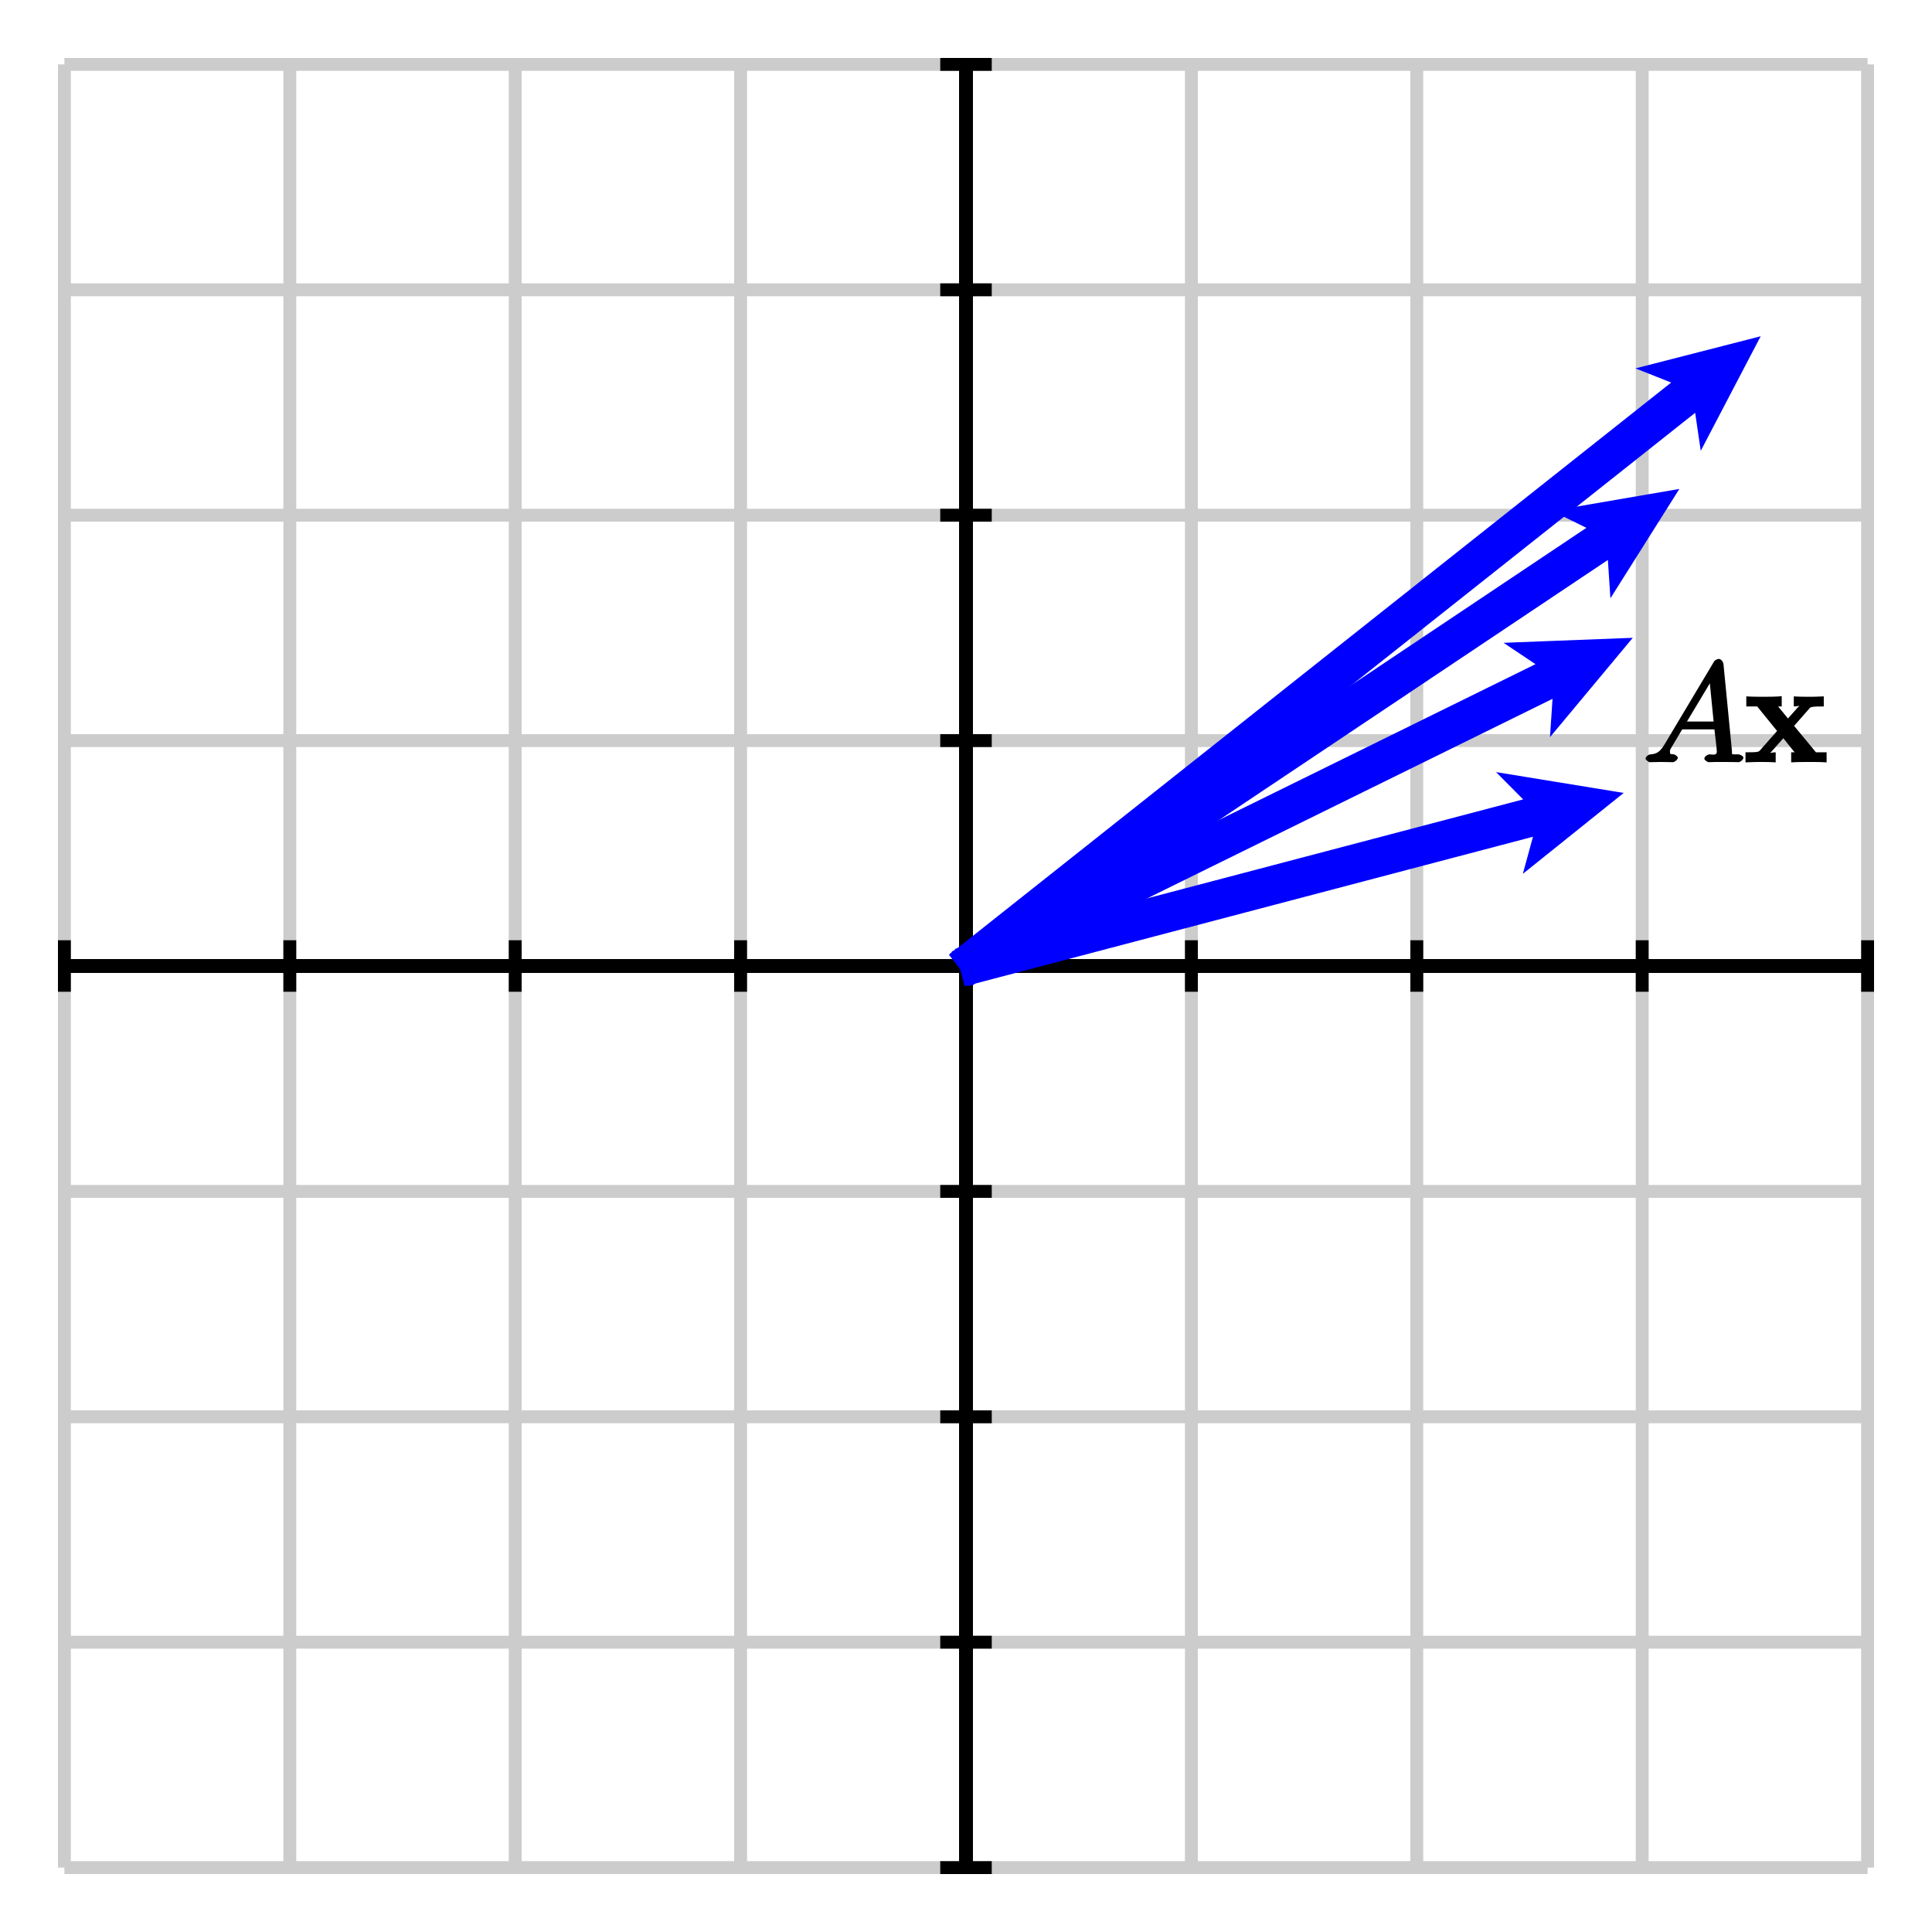
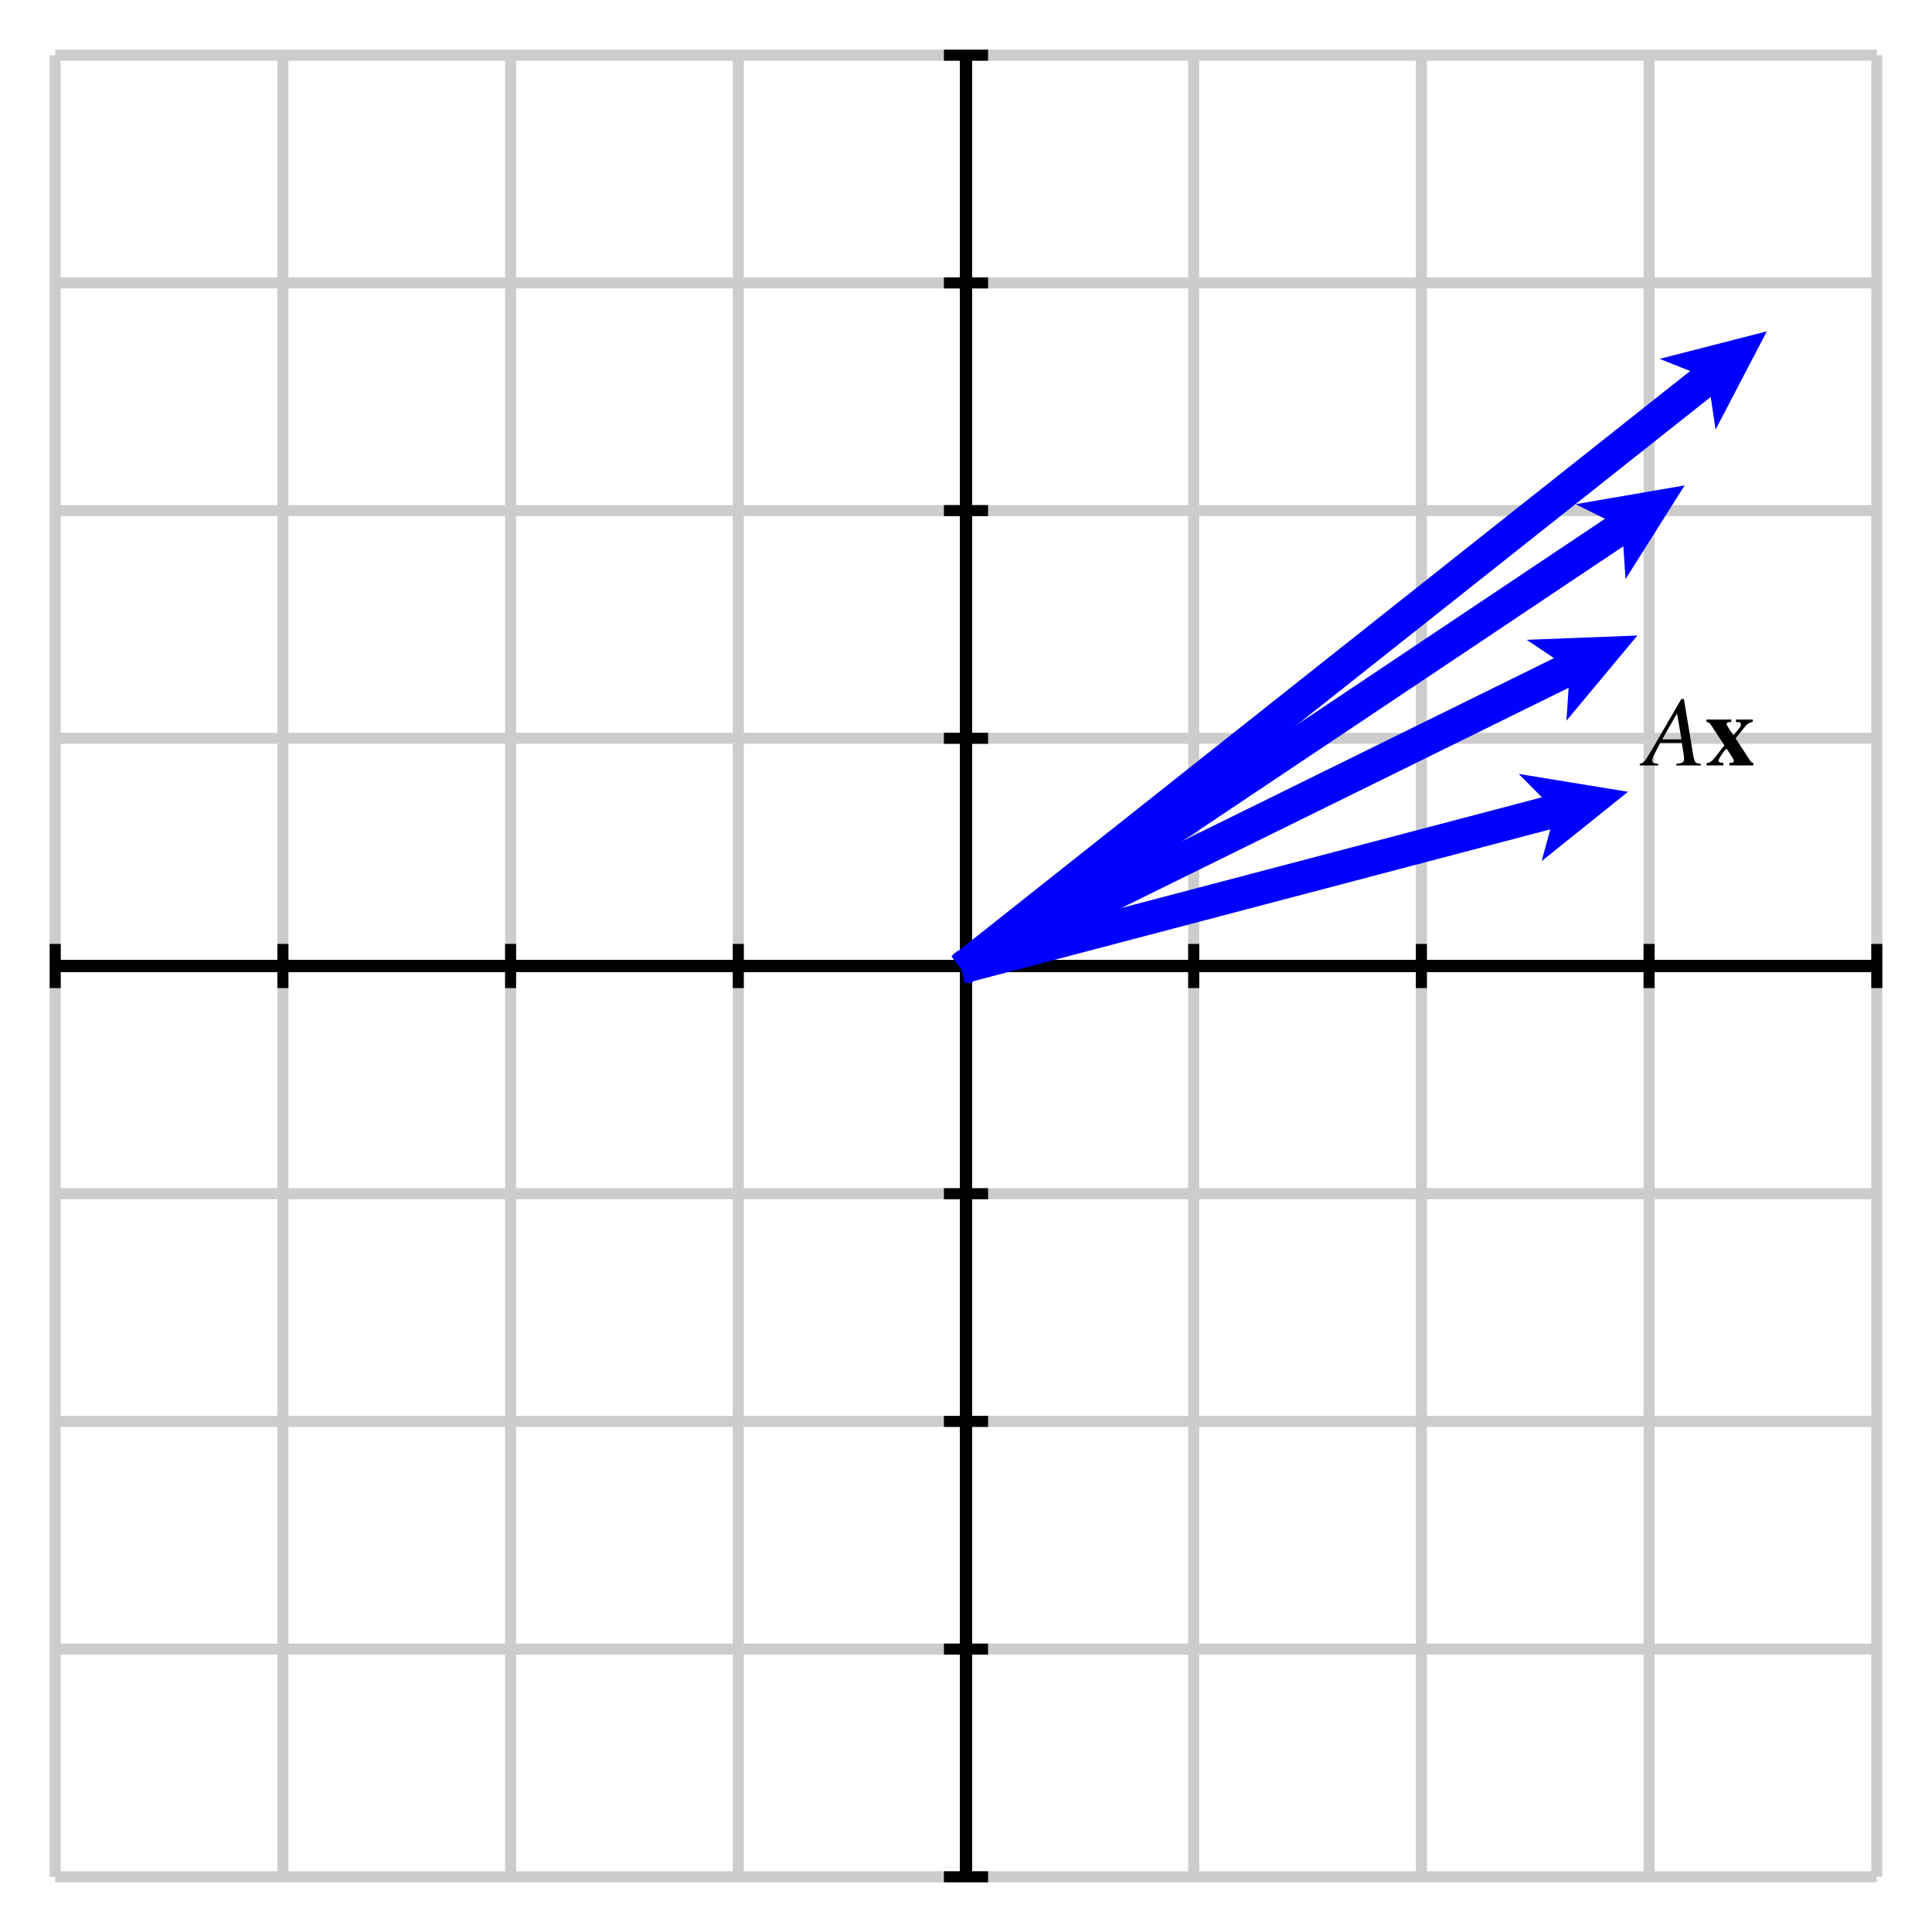
- <svg xmlns="http://www.w3.org/2000/svg" xmlns:xlink="http://www.w3.org/1999/xlink" width="150pt" height="150pt" viewBox="0 0 150 150" version="1.1">
+ <svg xmlns="http://www.w3.org/2000/svg" xmlns:xlink="http://www.w3.org/1999/xlink" width="175pt" height="175pt" viewBox="0 0 175 175" version="1.1">
  <defs>
    <g>
      <symbol overflow="visible" id="glyph0-0">
        <path style="stroke:none;" d="" />
      </symbol>
      <symbol overflow="visible" id="glyph0-1">
-         <path style="stroke:none;" d="M 1.703 -1.453 C 1.328 -0.828 1.094 -0.641 0.578 -0.609 C 0.453 -0.609 0.188 -0.453 0.188 -0.266 C 0.188 -0.188 0.422 0 0.5 0 C 0.688 0 1.172 -0.016 1.375 -0.016 C 1.688 -0.016 2.031 0 2.328 0 C 2.391 0 2.688 -0.156 2.688 -0.359 C 2.688 -0.453 2.438 -0.609 2.375 -0.609 C 2.125 -0.641 2.078 -0.578 2.078 -0.828 C 2.078 -0.984 2.109 -1 2.25 -1.234 L 3.031 -2.547 L 5.531 -2.547 C 5.531 -2.609 5.531 -2.516 5.547 -2.422 C 5.578 -2.141 5.719 -1.016 5.719 -0.812 C 5.719 -0.484 5.328 -0.609 5.156 -0.609 C 5.047 -0.609 4.75 -0.469 4.75 -0.266 C 4.75 -0.156 5.016 0 5.078 0 C 5.266 0 5.484 -0.016 5.672 -0.016 L 6.281 -0.016 C 6.938 -0.016 7.422 0 7.422 0 C 7.5 0 7.781 -0.156 7.781 -0.359 C 7.781 -0.469 7.531 -0.609 7.359 -0.609 C 6.766 -0.609 6.922 -0.562 6.891 -0.891 L 6.234 -7.625 C 6.203 -7.844 6 -8.016 5.891 -8.016 C 5.781 -8.016 5.578 -7.953 5.484 -7.781 Z M 3.25 -2.906 L 5.422 -6.531 L 5.125 -6.641 L 5.469 -3.156 L 3.406 -3.156 Z M 3.25 -2.906 " />
+         <path style="stroke:none;" d="M 5.078 -0.141 C 4.562 -0.188 4.516 -0.266 4.391 -0.922 L 3.547 -6.016 L 3.312 -6.016 L 0.703 -1.516 C -0.016 -0.312 -0.094 -0.219 -0.453 -0.141 L -0.453 0 L 1.219 0 L 1.219 -0.141 C 0.766 -0.188 0.688 -0.234 0.688 -0.453 C 0.688 -0.625 0.719 -0.719 0.875 -1.016 L 1.391 -2.031 L 3.359 -2.031 L 3.547 -0.859 C 3.562 -0.781 3.562 -0.688 3.562 -0.625 C 3.562 -0.281 3.438 -0.203 2.859 -0.141 L 2.859 0 L 5.078 0 Z M 1.578 -2.359 L 2.922 -4.703 L 3.328 -2.359 Z M 1.578 -2.359 " />
      </symbol>
      <symbol overflow="visible" id="glyph1-0">
        <path style="stroke:none;" d="" />
      </symbol>
      <symbol overflow="visible" id="glyph1-1">
-         <path style="stroke:none;" d="M 3.719 -2.703 L 4.984 -4.141 C 5.094 -4.281 5.109 -4.328 6.125 -4.328 L 6.125 -5.109 C 5.391 -5.078 5.375 -5.078 5.016 -5.078 C 4.703 -5.078 4.234 -5.078 3.797 -5.109 L 3.797 -4.328 C 4.141 -4.328 4.219 -4.422 4.219 -4.344 C 4.219 -4.328 4.203 -4.359 4.188 -4.344 L 3.344 -3.391 L 2.578 -4.328 L 2.859 -4.328 L 2.859 -5.125 C 2.484 -5.078 1.75 -5.078 1.453 -5.078 C 1.141 -5.078 0.547 -5.078 0.109 -5.109 L 0.109 -4.328 L 0.953 -4.328 L 2.5 -2.422 L 1.203 -0.953 C 1.062 -0.797 1.094 -0.766 0.047 -0.766 L 0.047 0.016 C 0.844 -0.016 0.859 -0.016 1.203 -0.016 C 1.516 -0.016 1.969 -0.016 2.391 0.016 L 2.391 -0.766 C 2.062 -0.766 1.969 -0.672 1.969 -0.75 C 1.969 -0.75 1.922 -0.656 2 -0.75 L 2.984 -1.859 L 3.859 -0.766 L 3.594 -0.766 L 3.594 0.016 C 4 -0.016 4.719 -0.016 5.016 -0.016 C 5.344 -0.016 5.922 -0.016 6.344 0.016 L 6.344 -0.766 L 5.516 -0.766 L 3.828 -2.812 Z M 3.719 -2.703 " />
+         <path style="stroke:none;" d="M 4.359 -0.219 C 4.219 -0.266 4.156 -0.297 4.094 -0.391 L 2.75 -2.453 L 3.656 -3.578 C 3.828 -3.781 4.016 -3.891 4.297 -3.938 L 4.297 -4.156 L 2.781 -4.156 L 2.781 -3.938 C 2.859 -3.922 2.938 -3.922 2.969 -3.922 C 3.172 -3.906 3.234 -3.859 3.234 -3.719 C 3.234 -3.578 3.156 -3.422 2.891 -3.141 C 2.844 -3.094 2.703 -2.922 2.578 -2.734 C 2.516 -2.797 2.484 -2.844 2.453 -2.875 C 2.172 -3.266 1.938 -3.641 1.938 -3.766 C 1.938 -3.875 2.062 -3.922 2.359 -3.938 L 2.359 -4.156 L 0.109 -4.156 L 0.109 -3.938 C 0.344 -3.891 0.391 -3.859 0.578 -3.578 L 1.734 -1.812 C 1.469 -1.469 1.219 -1.172 1.141 -1.047 C 0.641 -0.391 0.453 -0.234 0.125 -0.219 L 0.125 0 L 1.641 0 L 1.641 -0.219 C 1.328 -0.234 1.203 -0.297 1.203 -0.438 C 1.203 -0.562 1.438 -0.938 1.766 -1.359 C 1.797 -1.391 1.859 -1.453 1.922 -1.531 C 2.094 -1.281 2.234 -1.047 2.297 -0.969 C 2.5 -0.672 2.594 -0.5 2.594 -0.391 C 2.594 -0.281 2.469 -0.234 2.188 -0.219 L 2.188 0 L 4.359 0 Z M 4.359 -0.219 " />
      </symbol>
    </g>
  </defs>
  <g id="surface1">
-     <path style="fill:none;stroke-width:10;stroke-linecap:butt;stroke-linejoin:miter;stroke:rgb(80.077%,80.077%,80.077%);stroke-opacity:1;stroke-miterlimit:10;" d="M 50 50 L 50 1450 M 225 50 L 225 1450 M 400 50 L 400 1450 M 575 50 L 575 1450 M 750 50 L 750 1450 M 925 50 L 925 1450 M 1100 50 L 1100 1450 M 1275 50 L 1275 1450 M 1450 50 L 1450 1450 M 50 50 L 1450 50 M 50 225 L 1450 225 M 50 400 L 1450 400 M 50 575 L 1450 575 M 50 750 L 1450 750 M 50 925 L 1450 925 M 50 1100 L 1450 1100 M 50 1275 L 1450 1275 M 50 1450 L 1450 1450 " transform="matrix(0.1,0,0,-0.1,0,150)" />
-     <path style="fill:none;stroke-width:10;stroke-linecap:butt;stroke-linejoin:miter;stroke:rgb(0%,0%,0%);stroke-opacity:1;stroke-miterlimit:10;" d="M 50 750 L 1450 750 M 750 50 L 750 1450 " transform="matrix(0.1,0,0,-0.1,0,150)" />
-     <path style="fill:none;stroke-width:10;stroke-linecap:butt;stroke-linejoin:miter;stroke:rgb(0%,0%,0%);stroke-opacity:1;stroke-miterlimit:10;" d="M 50 750 L 1450 750 M 750 50 L 750 1450 M 50 730 L 50 770 " transform="matrix(0.1,0,0,-0.1,0,150)" />
-     <path style="fill:none;stroke-width:10;stroke-linecap:butt;stroke-linejoin:miter;stroke:rgb(0%,0%,0%);stroke-opacity:1;stroke-miterlimit:10;" d="M 50 750 L 1450 750 M 750 50 L 750 1450 M 225 730 L 225 770 " transform="matrix(0.1,0,0,-0.1,0,150)" />
-     <path style="fill:none;stroke-width:10;stroke-linecap:butt;stroke-linejoin:miter;stroke:rgb(0%,0%,0%);stroke-opacity:1;stroke-miterlimit:10;" d="M 50 750 L 1450 750 M 750 50 L 750 1450 M 400 730 L 400 770 " transform="matrix(0.1,0,0,-0.1,0,150)" />
-     <path style="fill:none;stroke-width:10;stroke-linecap:butt;stroke-linejoin:miter;stroke:rgb(0%,0%,0%);stroke-opacity:1;stroke-miterlimit:10;" d="M 50 750 L 1450 750 M 750 50 L 750 1450 M 575 730 L 575 770 " transform="matrix(0.1,0,0,-0.1,0,150)" />
-     <path style="fill:none;stroke-width:10;stroke-linecap:butt;stroke-linejoin:miter;stroke:rgb(0%,0%,0%);stroke-opacity:1;stroke-miterlimit:10;" d="M 50 750 L 1450 750 M 750 50 L 750 1450 M 750 730 L 750 770 " transform="matrix(0.1,0,0,-0.1,0,150)" />
-     <path style="fill:none;stroke-width:10;stroke-linecap:butt;stroke-linejoin:miter;stroke:rgb(0%,0%,0%);stroke-opacity:1;stroke-miterlimit:10;" d="M 50 750 L 1450 750 M 750 50 L 750 1450 M 925 730 L 925 770 " transform="matrix(0.1,0,0,-0.1,0,150)" />
-     <path style="fill:none;stroke-width:10;stroke-linecap:butt;stroke-linejoin:miter;stroke:rgb(0%,0%,0%);stroke-opacity:1;stroke-miterlimit:10;" d="M 50 750 L 1450 750 M 750 50 L 750 1450 M 1100 730 L 1100 770 " transform="matrix(0.1,0,0,-0.1,0,150)" />
-     <path style="fill:none;stroke-width:10;stroke-linecap:butt;stroke-linejoin:miter;stroke:rgb(0%,0%,0%);stroke-opacity:1;stroke-miterlimit:10;" d="M 50 750 L 1450 750 M 750 50 L 750 1450 M 1275 730 L 1275 770 " transform="matrix(0.1,0,0,-0.1,0,150)" />
-     <path style="fill:none;stroke-width:10;stroke-linecap:butt;stroke-linejoin:miter;stroke:rgb(0%,0%,0%);stroke-opacity:1;stroke-miterlimit:10;" d="M 50 750 L 1450 750 M 750 50 L 750 1450 M 1450 730 L 1450 770 " transform="matrix(0.1,0,0,-0.1,0,150)" />
-     <path style="fill:none;stroke-width:10;stroke-linecap:butt;stroke-linejoin:miter;stroke:rgb(0%,0%,0%);stroke-opacity:1;stroke-miterlimit:10;" d="M 50 750 L 1450 750 M 750 50 L 750 1450 M 730 50 L 770 50 " transform="matrix(0.1,0,0,-0.1,0,150)" />
-     <path style="fill:none;stroke-width:10;stroke-linecap:butt;stroke-linejoin:miter;stroke:rgb(0%,0%,0%);stroke-opacity:1;stroke-miterlimit:10;" d="M 50 750 L 1450 750 M 750 50 L 750 1450 M 730 225 L 770 225 " transform="matrix(0.1,0,0,-0.1,0,150)" />
-     <path style="fill:none;stroke-width:10;stroke-linecap:butt;stroke-linejoin:miter;stroke:rgb(0%,0%,0%);stroke-opacity:1;stroke-miterlimit:10;" d="M 50 750 L 1450 750 M 750 50 L 750 1450 M 730 400 L 770 400 " transform="matrix(0.1,0,0,-0.1,0,150)" />
-     <path style="fill:none;stroke-width:10;stroke-linecap:butt;stroke-linejoin:miter;stroke:rgb(0%,0%,0%);stroke-opacity:1;stroke-miterlimit:10;" d="M 50 750 L 1450 750 M 750 50 L 750 1450 M 730 575 L 770 575 " transform="matrix(0.1,0,0,-0.1,0,150)" />
-     <path style="fill:none;stroke-width:10;stroke-linecap:butt;stroke-linejoin:miter;stroke:rgb(0%,0%,0%);stroke-opacity:1;stroke-miterlimit:10;" d="M 50 750 L 1450 750 M 750 50 L 750 1450 M 730 750 L 770 750 " transform="matrix(0.1,0,0,-0.1,0,150)" />
-     <path style="fill:none;stroke-width:10;stroke-linecap:butt;stroke-linejoin:miter;stroke:rgb(0%,0%,0%);stroke-opacity:1;stroke-miterlimit:10;" d="M 50 750 L 1450 750 M 750 50 L 750 1450 M 730 925 L 770 925 " transform="matrix(0.1,0,0,-0.1,0,150)" />
-     <path style="fill:none;stroke-width:10;stroke-linecap:butt;stroke-linejoin:miter;stroke:rgb(0%,0%,0%);stroke-opacity:1;stroke-miterlimit:10;" d="M 50 750 L 1450 750 M 750 50 L 750 1450 M 730 1100 L 770 1100 " transform="matrix(0.1,0,0,-0.1,0,150)" />
-     <path style="fill:none;stroke-width:10;stroke-linecap:butt;stroke-linejoin:miter;stroke:rgb(0%,0%,0%);stroke-opacity:1;stroke-miterlimit:10;" d="M 50 750 L 1450 750 M 750 50 L 750 1450 M 730 1275 L 770 1275 " transform="matrix(0.1,0,0,-0.1,0,150)" />
-     <path style="fill:none;stroke-width:10;stroke-linecap:butt;stroke-linejoin:miter;stroke:rgb(0%,0%,0%);stroke-opacity:1;stroke-miterlimit:10;" d="M 50 750 L 1450 750 M 750 50 L 750 1450 M 730 1450 L 770 1450 " transform="matrix(0.1,0,0,-0.1,0,150)" />
-     <path style=" stroke:none;fill-rule:nonzero;fill:rgb(0%,0%,100%);fill-opacity:1;" d="M 75.254 75.969 L 119.73 64.262 L 119.121 66.492 L 124.875 61.875 L 117.594 60.688 L 119.223 62.328 L 74.746 74.031 L 75.254 75.969 " />
-     <path style="fill:none;stroke-width:10;stroke-linecap:butt;stroke-linejoin:miter;stroke:rgb(0%,0%,100%);stroke-opacity:1;stroke-miterlimit:10;" d="M 752.539 740.312 L 1197.305 857.383 L 1191.211 835.078 L 1248.75 881.25 L 1175.938 893.125 L 1192.227 876.719 L 747.461 759.688 Z M 752.539 740.312 " transform="matrix(0.1,0,0,-0.1,0,150)" />
+     <path style="fill:none;stroke-width:10;stroke-linecap:butt;stroke-linejoin:miter;stroke:rgb(80.077%,80.077%,80.077%);stroke-opacity:1;stroke-miterlimit:10;" d="M 50 50 L 50 1700 M 256.25 50 L 256.25 1700 M 462.5 50 L 462.5 1700 M 668.75 50 L 668.75 1700 M 875 50 L 875 1700 M 1081.25 50 L 1081.25 1700 M 1287.5 50 L 1287.5 1700 M 1493.75 50 L 1493.75 1700 M 1700 50 L 1700 1700 M 50 50 L 1700 50 M 50 256.25 L 1700 256.25 M 50 462.5 L 1700 462.5 M 50 668.75 L 1700 668.75 M 50 875 L 1700 875 M 50 1081.25 L 1700 1081.25 M 50 1287.5 L 1700 1287.5 M 50 1493.75 L 1700 1493.75 M 50 1700 L 1700 1700 " transform="matrix(0.1,0,0,-0.1,0,175)" />
+     <path style="fill:none;stroke-width:10;stroke-linecap:butt;stroke-linejoin:miter;stroke:rgb(0%,0%,0%);stroke-opacity:1;stroke-miterlimit:10;" d="M 50 875 L 1700 875 M 875 50 L 875 1700 " transform="matrix(0.1,0,0,-0.1,0,175)" />
+     <path style="fill:none;stroke-width:10;stroke-linecap:butt;stroke-linejoin:miter;stroke:rgb(0%,0%,0%);stroke-opacity:1;stroke-miterlimit:10;" d="M 50 875 L 1700 875 M 875 50 L 875 1700 M 50 855 L 50 895 " transform="matrix(0.1,0,0,-0.1,0,175)" />
+     <path style="fill:none;stroke-width:10;stroke-linecap:butt;stroke-linejoin:miter;stroke:rgb(0%,0%,0%);stroke-opacity:1;stroke-miterlimit:10;" d="M 50 875 L 1700 875 M 875 50 L 875 1700 M 256.25 855 L 256.25 895 " transform="matrix(0.1,0,0,-0.1,0,175)" />
+     <path style="fill:none;stroke-width:10;stroke-linecap:butt;stroke-linejoin:miter;stroke:rgb(0%,0%,0%);stroke-opacity:1;stroke-miterlimit:10;" d="M 50 875 L 1700 875 M 875 50 L 875 1700 M 462.5 855 L 462.5 895 " transform="matrix(0.1,0,0,-0.1,0,175)" />
+     <path style="fill:none;stroke-width:10;stroke-linecap:butt;stroke-linejoin:miter;stroke:rgb(0%,0%,0%);stroke-opacity:1;stroke-miterlimit:10;" d="M 50 875 L 1700 875 M 875 50 L 875 1700 M 668.75 855 L 668.75 895 " transform="matrix(0.1,0,0,-0.1,0,175)" />
+     <path style="fill:none;stroke-width:10;stroke-linecap:butt;stroke-linejoin:miter;stroke:rgb(0%,0%,0%);stroke-opacity:1;stroke-miterlimit:10;" d="M 50 875 L 1700 875 M 875 50 L 875 1700 M 875 855 L 875 895 " transform="matrix(0.1,0,0,-0.1,0,175)" />
+     <path style="fill:none;stroke-width:10;stroke-linecap:butt;stroke-linejoin:miter;stroke:rgb(0%,0%,0%);stroke-opacity:1;stroke-miterlimit:10;" d="M 50 875 L 1700 875 M 875 50 L 875 1700 M 1081.25 855 L 1081.25 895 " transform="matrix(0.1,0,0,-0.1,0,175)" />
+     <path style="fill:none;stroke-width:10;stroke-linecap:butt;stroke-linejoin:miter;stroke:rgb(0%,0%,0%);stroke-opacity:1;stroke-miterlimit:10;" d="M 50 875 L 1700 875 M 875 50 L 875 1700 M 1287.5 855 L 1287.5 895 " transform="matrix(0.1,0,0,-0.1,0,175)" />
+     <path style="fill:none;stroke-width:10;stroke-linecap:butt;stroke-linejoin:miter;stroke:rgb(0%,0%,0%);stroke-opacity:1;stroke-miterlimit:10;" d="M 50 875 L 1700 875 M 875 50 L 875 1700 M 1493.75 855 L 1493.75 895 " transform="matrix(0.1,0,0,-0.1,0,175)" />
+     <path style="fill:none;stroke-width:10;stroke-linecap:butt;stroke-linejoin:miter;stroke:rgb(0%,0%,0%);stroke-opacity:1;stroke-miterlimit:10;" d="M 50 875 L 1700 875 M 875 50 L 875 1700 M 1700 855 L 1700 895 " transform="matrix(0.1,0,0,-0.1,0,175)" />
+     <path style="fill:none;stroke-width:10;stroke-linecap:butt;stroke-linejoin:miter;stroke:rgb(0%,0%,0%);stroke-opacity:1;stroke-miterlimit:10;" d="M 50 875 L 1700 875 M 875 50 L 875 1700 M 855 50 L 895 50 " transform="matrix(0.1,0,0,-0.1,0,175)" />
+     <path style="fill:none;stroke-width:10;stroke-linecap:butt;stroke-linejoin:miter;stroke:rgb(0%,0%,0%);stroke-opacity:1;stroke-miterlimit:10;" d="M 50 875 L 1700 875 M 875 50 L 875 1700 M 855 256.25 L 895 256.25 " transform="matrix(0.1,0,0,-0.1,0,175)" />
+     <path style="fill:none;stroke-width:10;stroke-linecap:butt;stroke-linejoin:miter;stroke:rgb(0%,0%,0%);stroke-opacity:1;stroke-miterlimit:10;" d="M 50 875 L 1700 875 M 875 50 L 875 1700 M 855 462.5 L 895 462.5 " transform="matrix(0.1,0,0,-0.1,0,175)" />
+     <path style="fill:none;stroke-width:10;stroke-linecap:butt;stroke-linejoin:miter;stroke:rgb(0%,0%,0%);stroke-opacity:1;stroke-miterlimit:10;" d="M 50 875 L 1700 875 M 875 50 L 875 1700 M 855 668.75 L 895 668.75 " transform="matrix(0.1,0,0,-0.1,0,175)" />
+     <path style="fill:none;stroke-width:10;stroke-linecap:butt;stroke-linejoin:miter;stroke:rgb(0%,0%,0%);stroke-opacity:1;stroke-miterlimit:10;" d="M 50 875 L 1700 875 M 875 50 L 875 1700 M 855 875 L 895 875 " transform="matrix(0.1,0,0,-0.1,0,175)" />
+     <path style="fill:none;stroke-width:10;stroke-linecap:butt;stroke-linejoin:miter;stroke:rgb(0%,0%,0%);stroke-opacity:1;stroke-miterlimit:10;" d="M 50 875 L 1700 875 M 875 50 L 875 1700 M 855 1081.25 L 895 1081.25 " transform="matrix(0.1,0,0,-0.1,0,175)" />
+     <path style="fill:none;stroke-width:10;stroke-linecap:butt;stroke-linejoin:miter;stroke:rgb(0%,0%,0%);stroke-opacity:1;stroke-miterlimit:10;" d="M 50 875 L 1700 875 M 875 50 L 875 1700 M 855 1287.5 L 895 1287.5 " transform="matrix(0.1,0,0,-0.1,0,175)" />
+     <path style="fill:none;stroke-width:10;stroke-linecap:butt;stroke-linejoin:miter;stroke:rgb(0%,0%,0%);stroke-opacity:1;stroke-miterlimit:10;" d="M 50 875 L 1700 875 M 875 50 L 875 1700 M 855 1493.75 L 895 1493.75 " transform="matrix(0.1,0,0,-0.1,0,175)" />
+     <path style="fill:none;stroke-width:10;stroke-linecap:butt;stroke-linejoin:miter;stroke:rgb(0%,0%,0%);stroke-opacity:1;stroke-miterlimit:10;" d="M 50 875 L 1700 875 M 875 50 L 875 1700 M 855 1700 L 895 1700 " transform="matrix(0.1,0,0,-0.1,0,175)" />
+     <path style=" stroke:none;fill-rule:nonzero;fill:rgb(0%,0%,100%);fill-opacity:1;" d="M 87.754 88.469 L 141.137 74.418 L 140.527 76.648 L 146.281 72.031 L 139.004 70.844 L 140.629 72.484 L 87.246 86.531 L 87.754 88.469 " />
+     <path style="fill:none;stroke-width:10;stroke-linecap:butt;stroke-linejoin:miter;stroke:rgb(0%,0%,100%);stroke-opacity:1;stroke-miterlimit:10;" d="M 877.539 865.312 L 1411.367 1005.82 L 1405.273 983.516 L 1462.812 1029.688 L 1390.039 1041.562 L 1406.289 1025.156 L 872.461 884.688 Z M 877.539 865.312 " transform="matrix(0.1,0,0,-0.1,0,175)" />
    <g style="fill:rgb(0%,0%,0%);fill-opacity:1;">
-       <use xlink:href="#glyph0-1" x="127.575" y="59.175" />
+       <use xlink:href="#glyph0-1" x="148.981" y="69.331" />
    </g>
    <g style="fill:rgb(0%,0%,0%);fill-opacity:1;">
-       <use xlink:href="#glyph1-1" x="135.473" y="59.175" />
+       <use xlink:href="#glyph1-1" x="154.46" y="69.331" />
    </g>
-     <path style=" stroke:none;fill-rule:nonzero;fill:rgb(0%,0%,100%);fill-opacity:1;" d="M 75.441 75.898 L 121.094 53.426 L 120.941 55.73 L 125.664 50.062 L 118.293 50.348 L 120.211 51.633 L 74.559 74.102 L 75.441 75.898 " />
-     <path style="fill:none;stroke-width:10;stroke-linecap:butt;stroke-linejoin:miter;stroke:rgb(0%,0%,100%);stroke-opacity:1;stroke-miterlimit:10;" d="M 754.414 741.016 L 1210.938 965.742 L 1209.414 942.695 L 1256.641 999.375 L 1182.93 996.523 L 1202.109 983.672 L 745.586 758.984 Z M 754.414 741.016 " transform="matrix(0.1,0,0,-0.1,0,150)" />
-     <path style=" stroke:none;fill-rule:nonzero;fill:rgb(0%,0%,100%);fill-opacity:1;" d="M 75.555 75.832 L 125.277 42.578 L 125.43 44.883 L 129.363 38.645 L 122.094 39.895 L 124.168 40.914 L 74.445 74.168 L 75.555 75.832 " />
-     <path style="fill:none;stroke-width:10;stroke-linecap:butt;stroke-linejoin:miter;stroke:rgb(0%,0%,100%);stroke-opacity:1;stroke-miterlimit:10;" d="M 755.547 741.68 L 1252.773 1074.219 L 1254.297 1051.172 L 1293.633 1113.555 L 1220.938 1101.055 L 1241.68 1090.859 L 744.453 758.32 Z M 755.547 741.68 " transform="matrix(0.1,0,0,-0.1,0,150)" />
-     <path style=" stroke:none;fill-rule:nonzero;fill:rgb(0%,0%,100%);fill-opacity:1;" d="M 75.621 75.785 L 131.98 31.121 L 132.316 33.406 L 135.734 26.871 L 128.59 28.703 L 130.738 29.555 L 74.379 74.215 L 75.621 75.785 " />
-     <path style="fill:none;stroke-width:10;stroke-linecap:butt;stroke-linejoin:miter;stroke:rgb(0%,0%,100%);stroke-opacity:1;stroke-miterlimit:10;" d="M 756.211 742.148 L 1319.805 1188.789 L 1323.164 1165.938 L 1357.344 1231.289 L 1285.898 1212.969 L 1307.383 1204.453 L 743.789 757.852 Z M 756.211 742.148 " transform="matrix(0.1,0,0,-0.1,0,150)" />
+     <path style=" stroke:none;fill-rule:nonzero;fill:rgb(0%,0%,100%);fill-opacity:1;" d="M 87.941 88.398 L 142.641 61.473 L 142.488 63.777 L 147.211 58.109 L 139.84 58.395 L 141.758 59.68 L 87.059 86.602 L 87.941 88.398 " />
+     <path style="fill:none;stroke-width:10;stroke-linecap:butt;stroke-linejoin:miter;stroke:rgb(0%,0%,100%);stroke-opacity:1;stroke-miterlimit:10;" d="M 879.414 866.016 L 1426.406 1135.273 L 1424.883 1112.227 L 1472.109 1168.906 L 1398.398 1166.055 L 1417.578 1153.203 L 870.586 883.984 Z M 879.414 866.016 " transform="matrix(0.1,0,0,-0.1,0,175)" />
+     <path style=" stroke:none;fill-rule:nonzero;fill:rgb(0%,0%,100%);fill-opacity:1;" d="M 88.055 88.332 L 147.484 48.586 L 147.637 50.891 L 151.57 44.652 L 144.305 45.902 L 146.375 46.926 L 86.945 86.668 L 88.055 88.332 " />
+     <path style="fill:none;stroke-width:10;stroke-linecap:butt;stroke-linejoin:miter;stroke:rgb(0%,0%,100%);stroke-opacity:1;stroke-miterlimit:10;" d="M 880.547 866.68 L 1474.844 1264.141 L 1476.367 1241.094 L 1515.703 1303.477 L 1443.047 1290.977 L 1463.75 1280.742 L 869.453 883.32 Z M 880.547 866.68 " transform="matrix(0.1,0,0,-0.1,0,175)" />
+     <path style=" stroke:none;fill-rule:nonzero;fill:rgb(0%,0%,100%);fill-opacity:1;" d="M 88.121 88.285 L 155.324 35.027 L 155.664 37.312 L 159.078 30.777 L 151.938 32.609 L 154.082 33.461 L 86.879 86.715 L 88.121 88.285 " />
+     <path style="fill:none;stroke-width:10;stroke-linecap:butt;stroke-linejoin:miter;stroke:rgb(0%,0%,100%);stroke-opacity:1;stroke-miterlimit:10;" d="M 881.211 867.148 L 1553.242 1399.727 L 1556.641 1376.875 L 1590.781 1442.227 L 1519.375 1423.906 L 1540.82 1415.391 L 868.789 882.852 Z M 881.211 867.148 " transform="matrix(0.1,0,0,-0.1,0,175)" />
  </g>
</svg>
